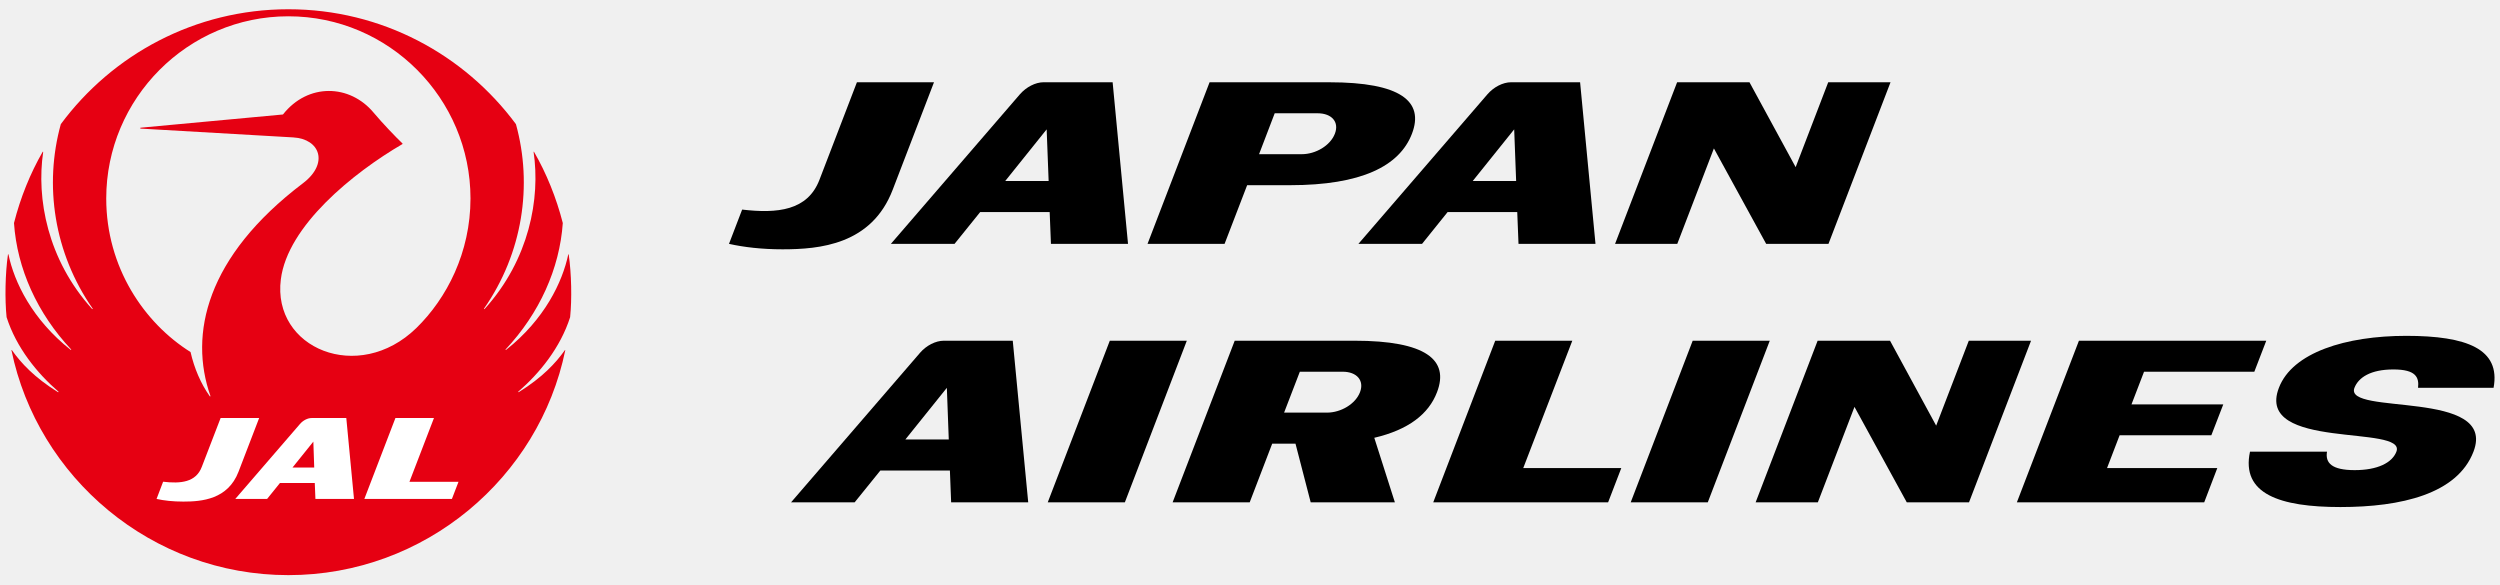
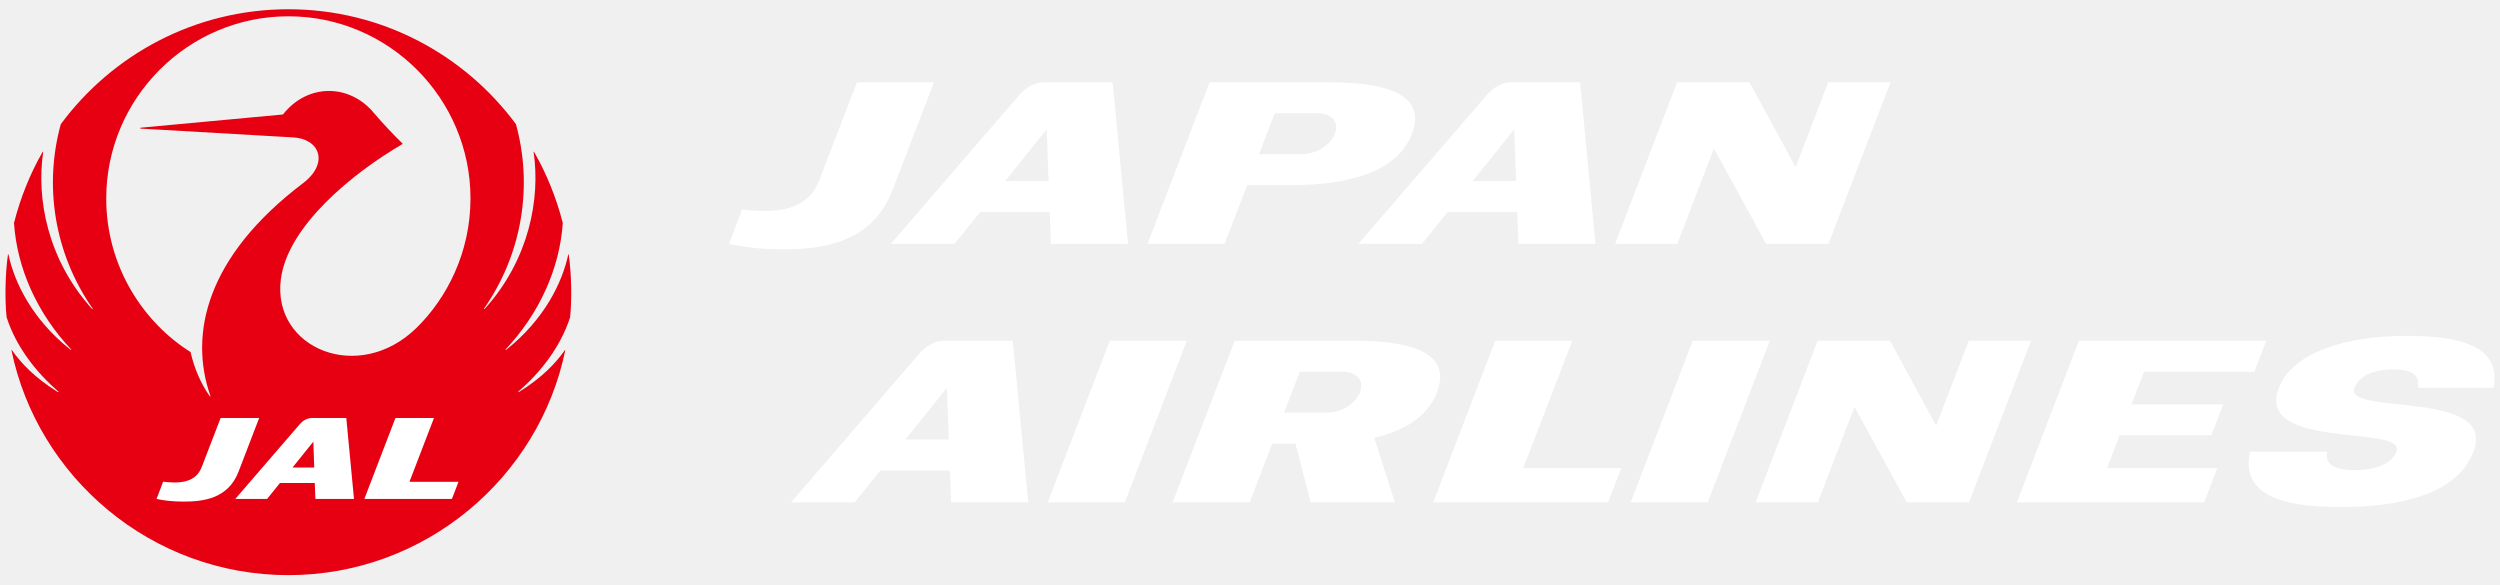
- <svg xmlns="http://www.w3.org/2000/svg" width="385" height="90" viewBox="0 0 77 18">
+ <svg xmlns="http://www.w3.org/2000/svg" width="385" height="90" viewBox="0 0 77 18" fill="#fff">
  <path fill="#fff" d="M 14.09,15.514 H 4.526 l 1.042,-2.703 h 9.561 z" />
  <path fill="#e60012" d="M9.01 14.399h.668l-.027-.797Z" />
  <path fill="#e60012" d="M12.822 10.105c-1.783 1.734-4.444.625-4.172-1.502.207-1.644 2.222-3.278 3.744-4.165.006-.006.006-.015.001-.021-.199-.188-.612-.62-.882-.941-.737-.89-2.03-.925-2.798.05l-4.382.407c-.019 0-.019.026 0 .028l4.696.271c.833.046 1.105.804.302 1.412-2.984 2.262-3.516 4.652-2.85 6.551.005.012-.013.021-.02.01-.276-.389-.479-.864-.592-1.362-1.433-.898-2.597-2.613-2.597-4.731 0-3.077 2.508-5.61 5.61-5.61 3.1 0 5.609 2.533 5.609 5.61 0 1.665-.73 3.077-1.669 3.993m1.097 5.262h-2.697l.957-2.492h1.187l-.755 1.964h1.511Zm-4.204 0-.02-.491h-1.072l-.396.491h-.98l1.991-2.307c.095-.111.235-.185.365-.185h1.063l.237 2.492zm-4.068.082c-.319 0-.596-.031-.825-.082l.202-.53c.543.065 1.012.018 1.192-.459l.579-1.503h1.187l-.637 1.658c-.326.847-1.127.916-1.698.916m11.913-5.68c.057-.553.042-1.344-.044-1.93 0-.011-.01-.011-.014 0-.18.85-.728 1.998-1.914 2.936-.011.01-.023-.004-.014-.014 1.04-1.111 1.662-2.483 1.76-3.892-.199-.778-.503-1.53-.887-2.194-.005-.006-.015-.004-.012.006.21 1.426-.128 3.309-1.509 4.836-.009.01-.024 0-.017-.014 1.193-1.712 1.501-3.801.982-5.679-1.589-2.145-4.135-3.539-7.009-3.539-2.873 0-5.421 1.394-7.009 3.539-.52 1.878-.211 3.967.98 5.679.008.014-.007.024-.016.014-1.381-1.527-1.718-3.41-1.507-4.836.001-.01-.009-.012-.015-.006-.383.664-.687 1.416-.884 2.194.096 1.409.717 2.781 1.759 3.892.01.01-.005.024-.014.014-1.187-.938-1.737-2.086-1.915-2.936-.002-.011-.016-.011-.016 0-.084.586-.099 1.377-.042 1.93.3.938.94 1.725 1.595 2.291.011.012 0 .024-.013.018-.732-.455-1.14-.901-1.418-1.293-.007-.01-.017-.006-.014.004.806 3.914 4.312 6.925 8.529 6.925 4.216 0 7.725-3.011 8.528-6.925.003-.01-.007-.014-.012-.004-.278.392-.688.838-1.421 1.293-.012.006-.022-.006-.011-.018.655-.566 1.294-1.353 1.594-2.291" />
  <path d="M56.317 7.511h-1.919l-1.61-2.94-1.128 2.94h-1.916l1.911-4.977h2.229l1.422 2.614 1.003-2.614h1.919z" />
  <path d="M27.495 5.844c-.647 1.692-2.252 1.835-3.394 1.835-.636 0-1.191-.066-1.648-.168l.405-1.056c1.088.127 2.017.033 2.381-.917l1.154-3.004h2.374l-1.272 3.31" />
  <path d="M41.114 4.119c-.14.364-.589.63-1.018.63h-1.317l.482-1.26h1.322c.432 0 .672.266.531.63m-.167-1.585h-3.692l-1.911 4.977h2.373l.695-1.807h1.319c2.194 0 3.375-.586 3.757-1.585.383-.998-.349-1.585-2.541-1.585" />
  <path d="m30.961 5.575 1.276-1.591.061 1.591Zm3.308-3.042h-2.123c-.258 0-.54.151-.732.37l-3.975 4.608h1.961l.79-.98h2.14l.039.98h2.374l-.474-4.978" />
  <path d="m45.36 5.575 1.277-1.591.06 1.591Zm3.307-3.042h-2.122c-.259 0-.541.151-.731.37l-3.975 4.608h1.96l.788-.98h2.144l.039.98h2.371l-.474-4.978" />
  <path d="M76.183 13.912c-.499 1.303-2.23 1.705-4.097 1.705-1.869 0-3.065-.404-2.786-1.705h2.372c-.059.348.15.568.852.568.701 0 1.153-.224 1.285-.568.327-.852-4.368-.02-3.619-1.967.416-1.09 2.064-1.601 3.922-1.601 1.86 0 2.914.4 2.69 1.601h-2.326c.036-.322-.062-.566-.76-.566-.702 0-1.076.248-1.199.566-.334.867 4.411.024 3.666 1.967" />
  <path d="M34.646 15.471h-2.375l1.911-4.977h2.372z" />
  <path d="M52.6 15.471h-2.374l1.909-4.977h2.374z" />
  <path d="M67.89 15.471h-5.77l1.911-4.977h5.77l-.368.956h-3.397l-.386 1.005h2.827l-.368.952h-2.825l-.387 1.009h3.396z" />
  <path d="M60.646 15.471h-1.918l-1.61-2.939-1.128 2.939h-1.916l1.909-4.977h2.23l1.421 2.616 1.005-2.616h1.917Z" />
  <path d="M41.888 12.08c-.14.363-.586.629-1.02.629h-1.318l.485-1.26h1.321c.431 0 .671.268.532.631m-.169-1.586h-3.69l-1.912 4.977h2.374l.693-1.807h.717l.468 1.807h2.593l-.634-1.987c1.05-.246 1.676-.73 1.932-1.404.383-.996-.345-1.586-2.541-1.586" />
  <path d="m46.916 14.416 1.511-3.922h-2.374l-1.909 4.977h5.386l.406-1.055Z" />
  <path d="m27.886 13.535 1.277-1.59.059 1.59Zm3.307-3.041h-2.123c-.256 0-.54.15-.73.369l-3.975 4.608h1.959l.791-.979h2.142l.038.979h2.374l-.476-4.977" />
</svg>
